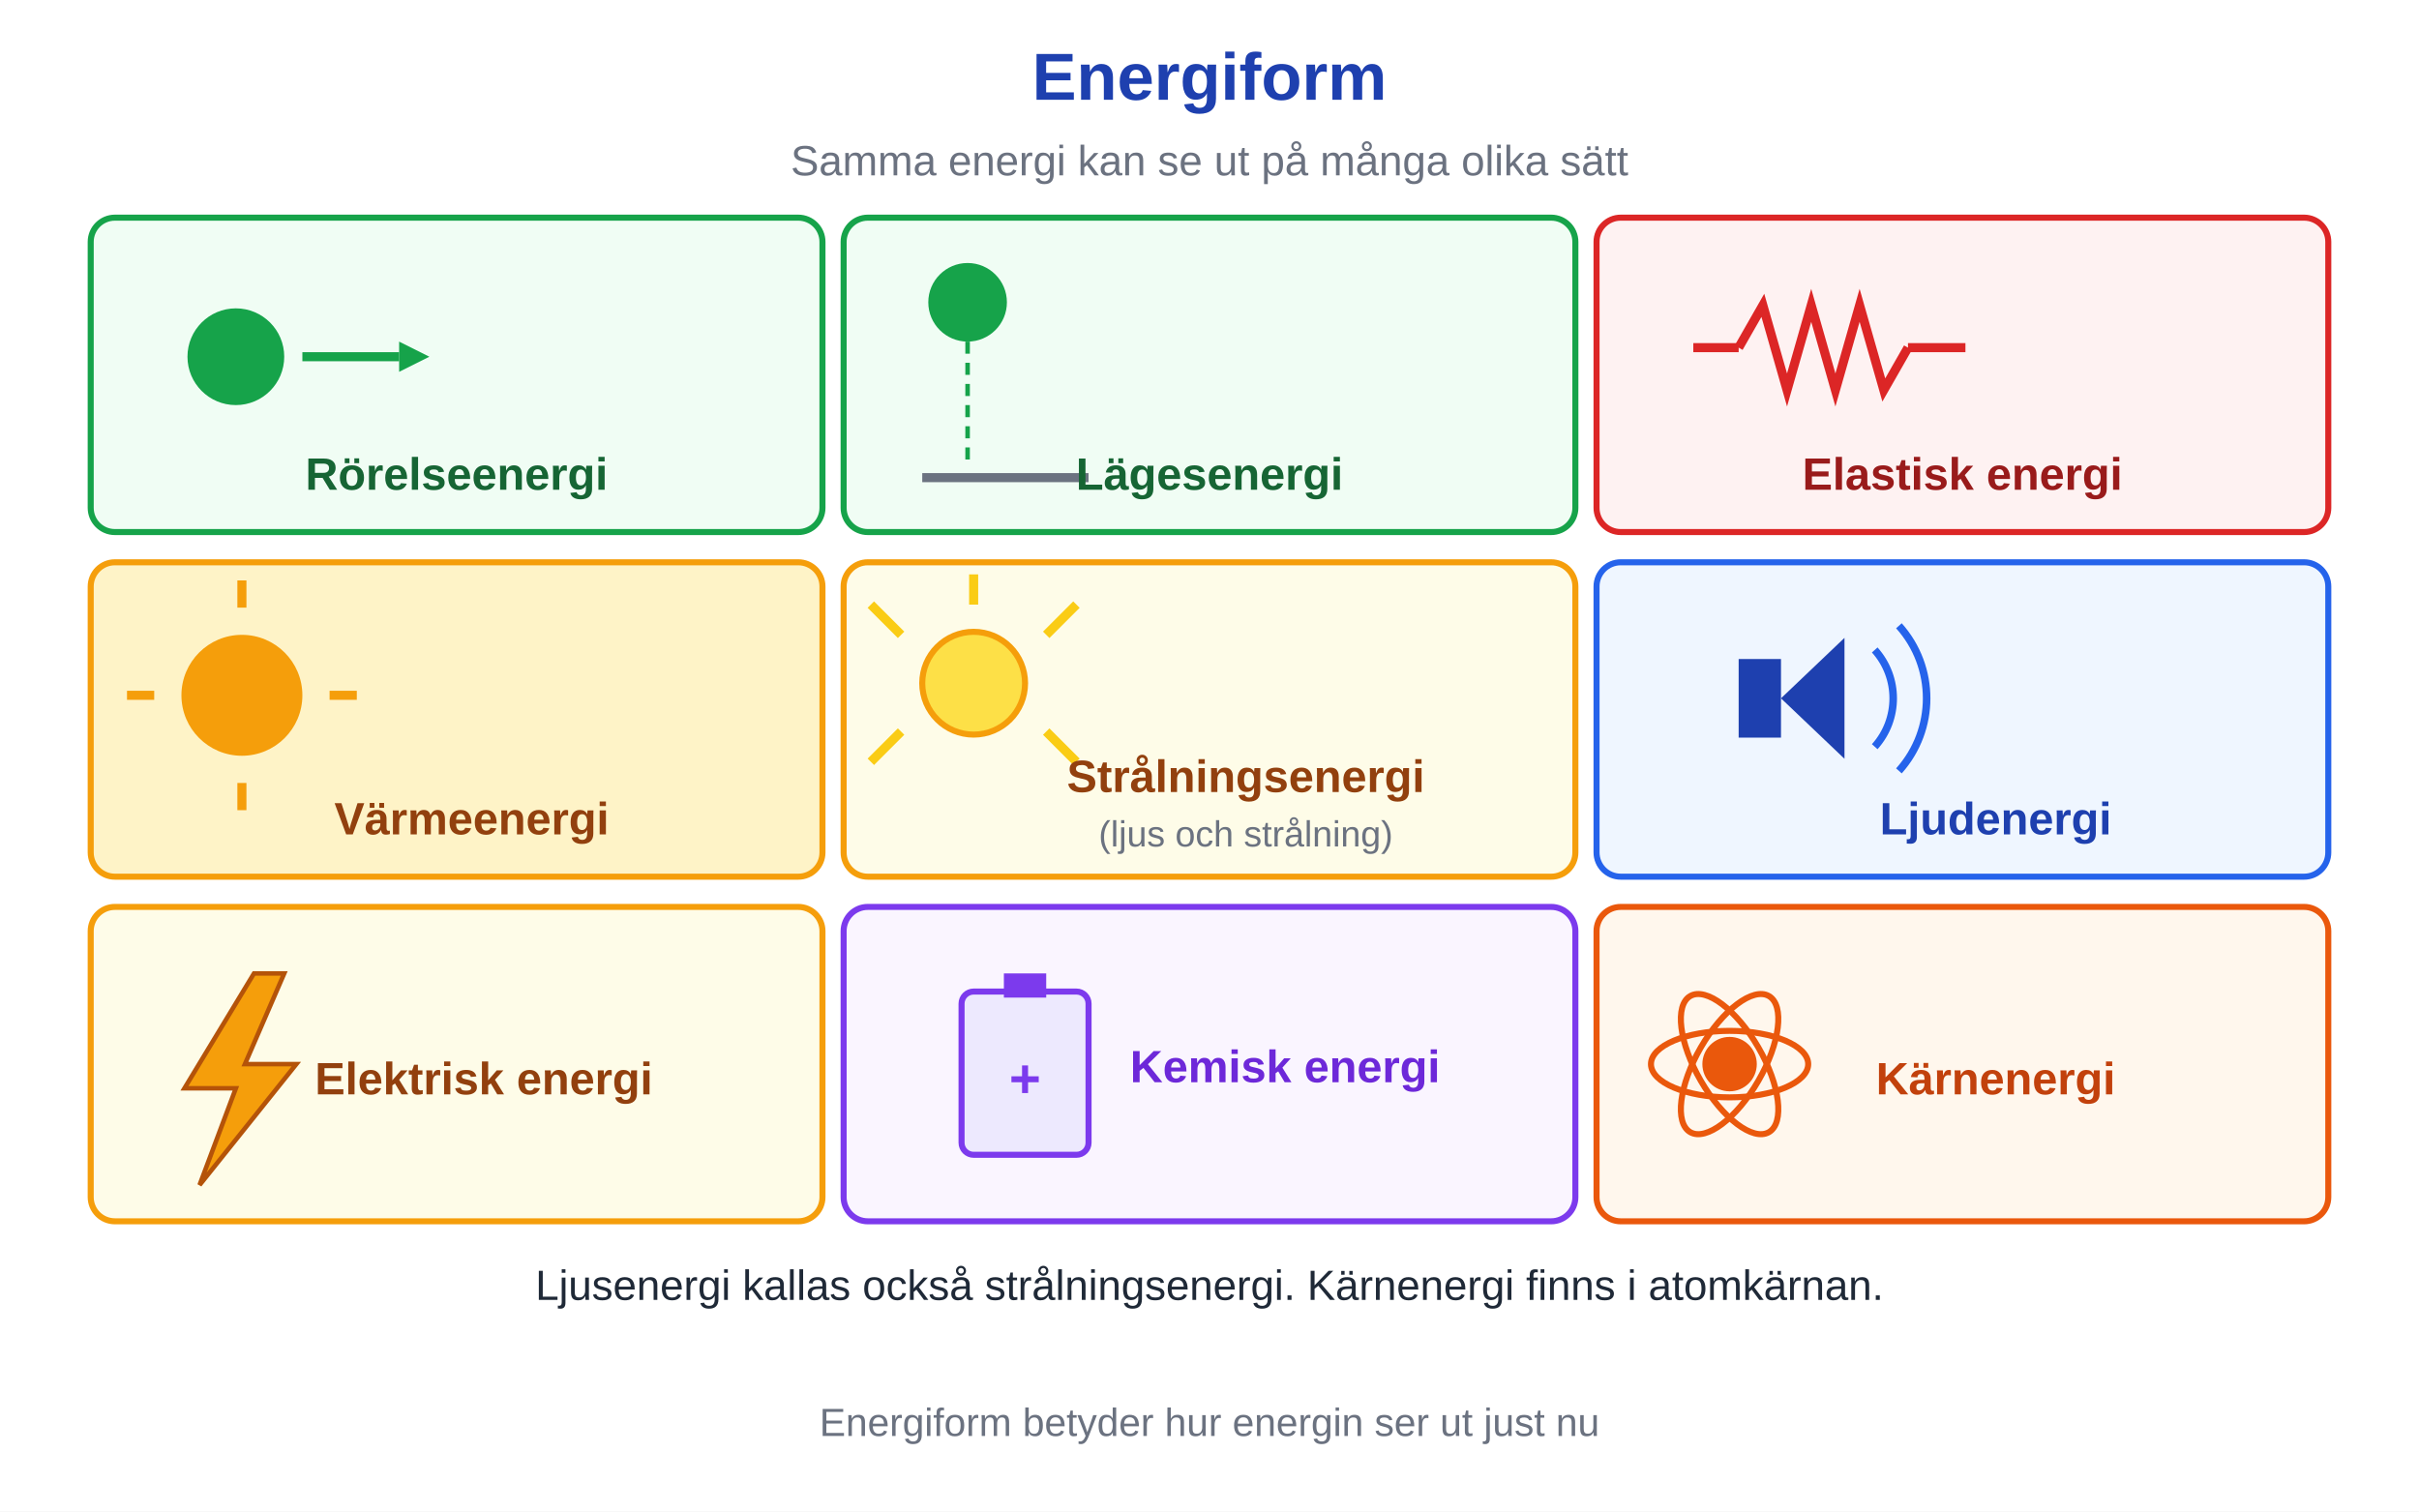
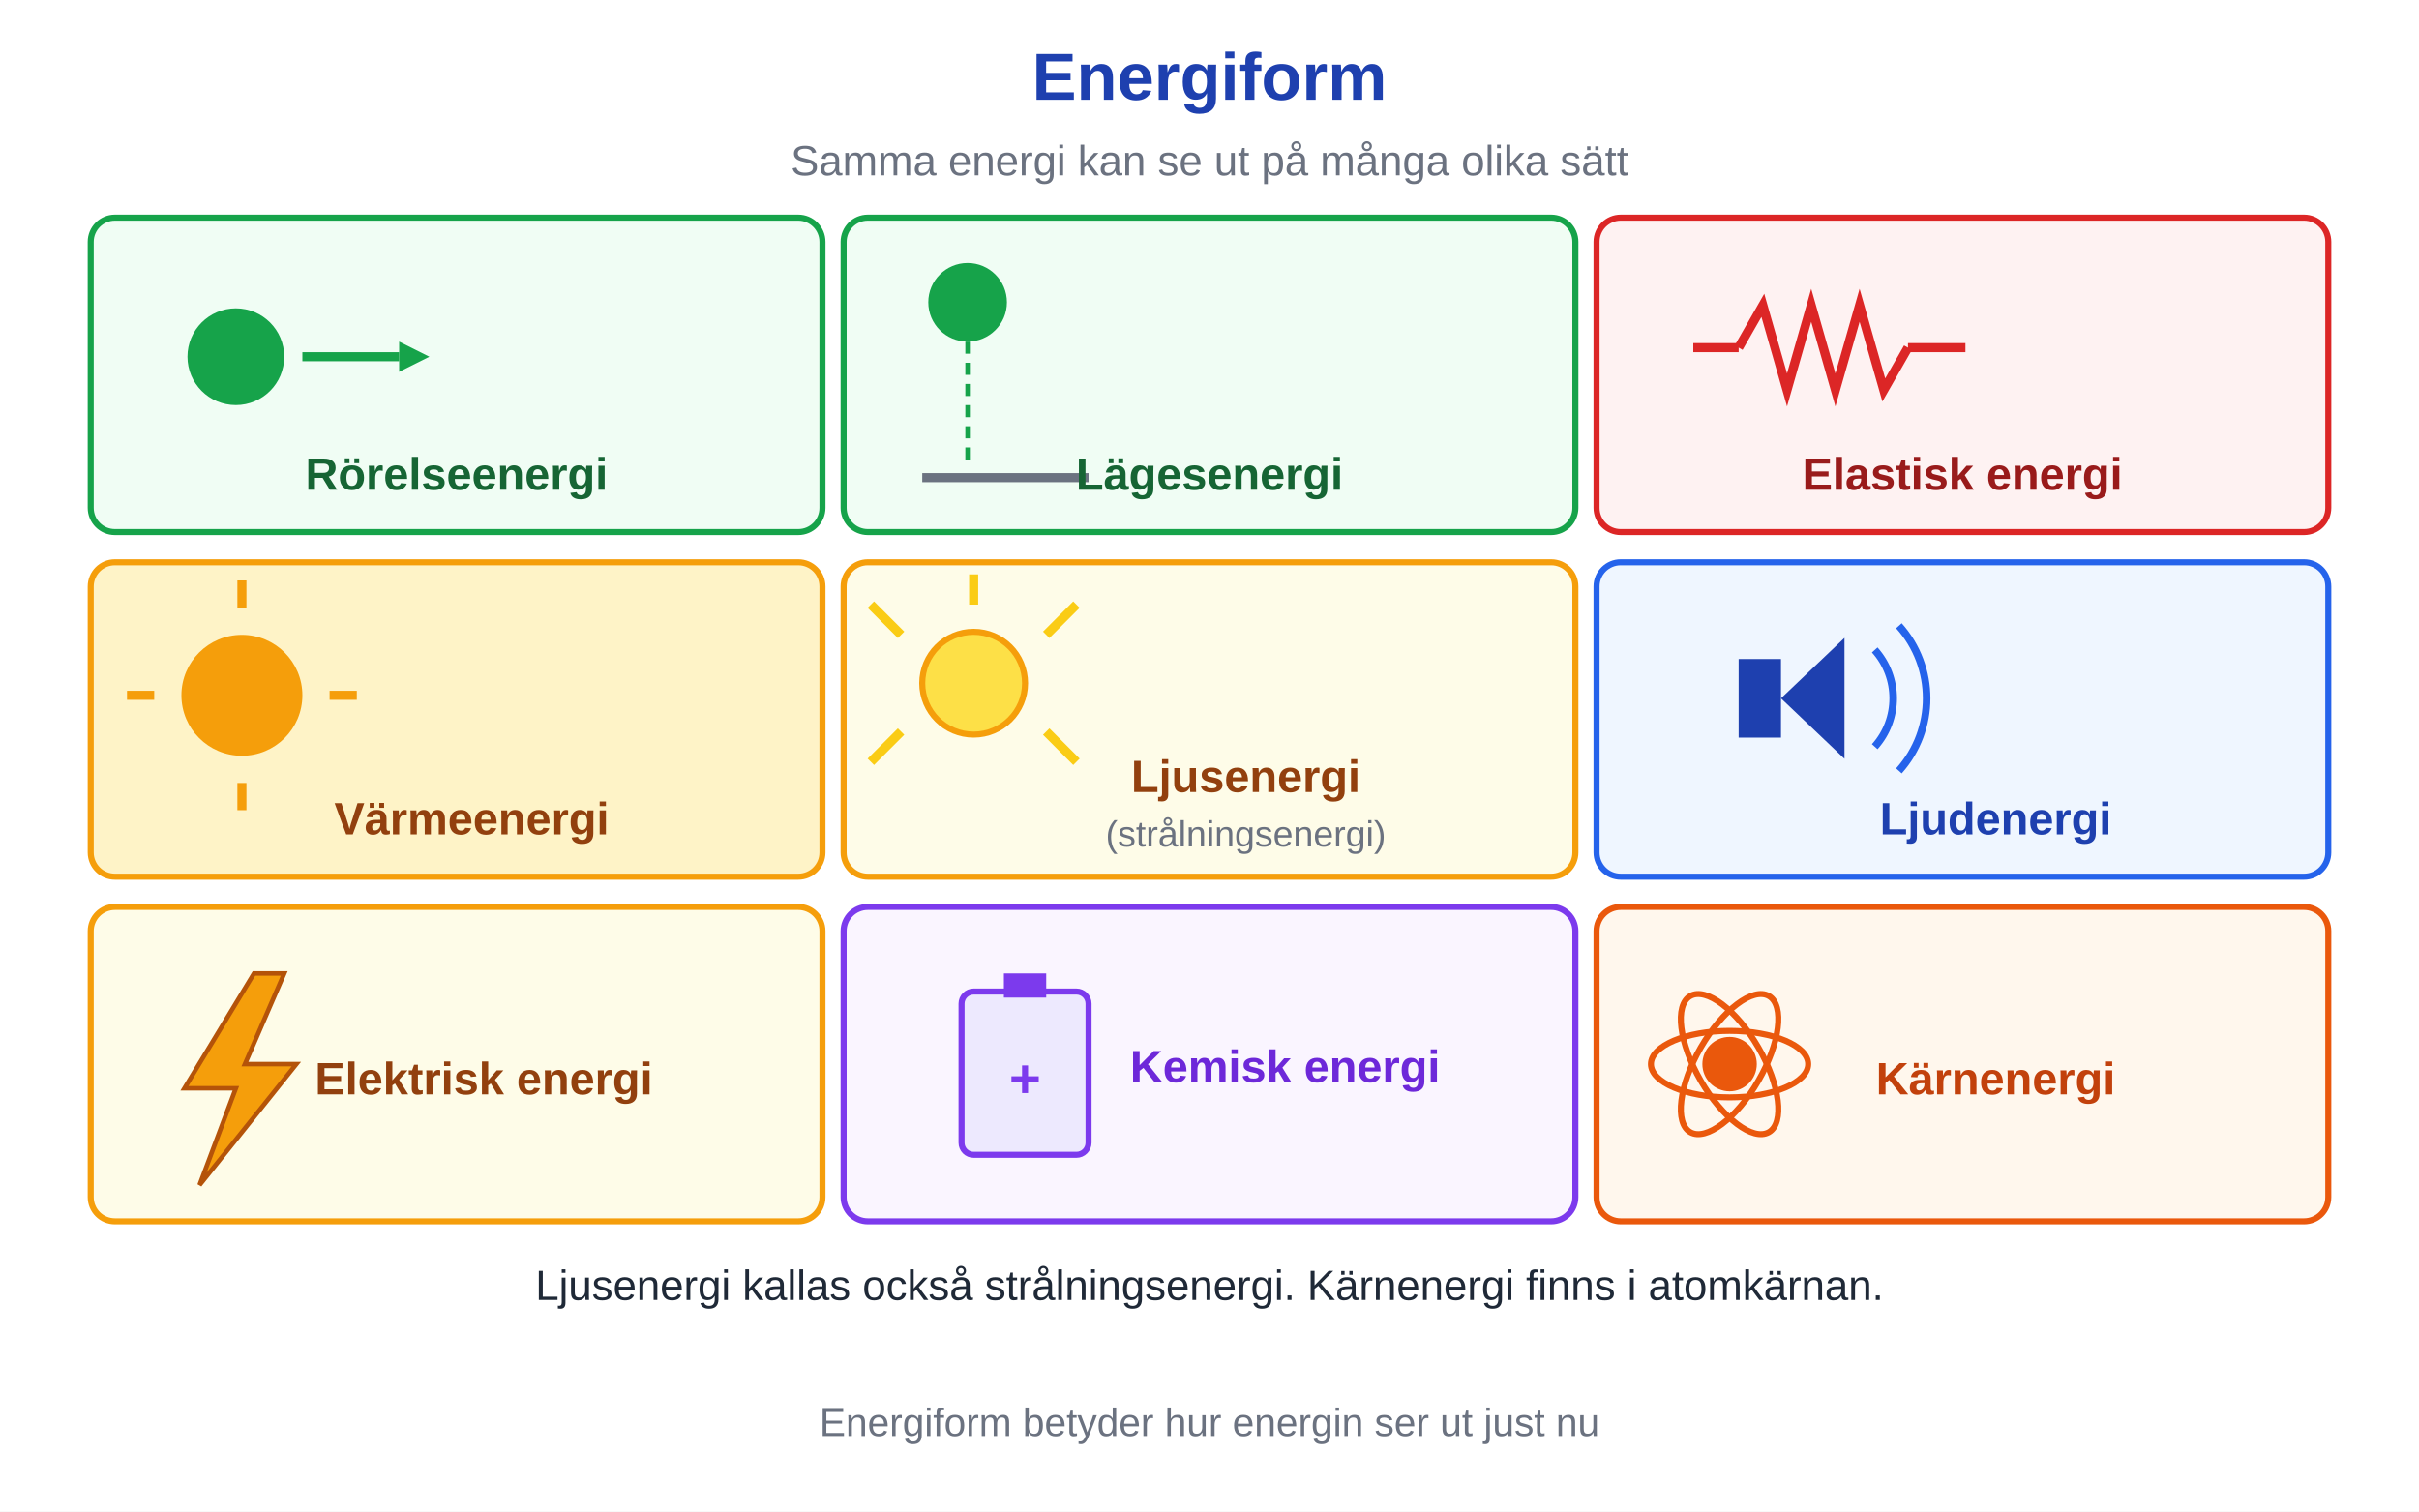
<svg xmlns="http://www.w3.org/2000/svg" viewBox="0 0 800 500" width="800" height="500">
  <rect width="800" height="500" fill="white" />
  <text x="400" y="33" font-family="Arial,sans-serif" font-size="22" fill="#1e40af" text-anchor="middle" font-weight="bold">Energiform</text>
  <text x="400" y="58" font-family="Arial,sans-serif" font-size="14" fill="#6b7280" text-anchor="middle">Samma energi kan se ut på många olika sätt</text>
  <rect x="30" y="72" width="242" height="104" rx="8" fill="#f0fdf4" stroke="#16a34a" stroke-width="2" />
  <circle cx="78" cy="118" r="16" fill="#16a34a" />
  <line x1="100" y1="118" x2="132" y2="118" stroke="#16a34a" stroke-width="3" />
  <polygon points="142,118 132,113 132,123" fill="#16a34a" />
  <text x="151" y="162" font-family="Arial,sans-serif" font-size="15" fill="#166534" text-anchor="middle" font-weight="bold">Rörelseenergi</text>
  <rect x="279" y="72" width="242" height="104" rx="8" fill="#f0fdf4" stroke="#16a34a" stroke-width="2" />
  <circle cx="320" cy="100" r="13" fill="#16a34a" />
  <line x1="305" y1="158" x2="360" y2="158" stroke="#6b7280" stroke-width="3" />
  <line x1="320" y1="113" x2="320" y2="152" stroke="#16a34a" stroke-width="1.5" stroke-dasharray="4,3" />
  <text x="400" y="162" font-family="Arial,sans-serif" font-size="15" fill="#166534" text-anchor="middle" font-weight="bold">Lägesenergi</text>
  <rect x="528" y="72" width="242" height="104" rx="8" fill="#fef2f2" stroke="#dc2626" stroke-width="2" />
  <line x1="560" y1="115" x2="575" y2="115" stroke="#dc2626" stroke-width="3" />
  <path d="M575 115 l8 -14 l8 28 l8 -28 l8 28 l8 -28 l8 28 l8 -14" fill="none" stroke="#dc2626" stroke-width="3" />
  <line x1="631" y1="115" x2="650" y2="115" stroke="#dc2626" stroke-width="3" />
  <text x="649" y="162" font-family="Arial,sans-serif" font-size="15" fill="#991b1b" text-anchor="middle" font-weight="bold">Elastisk energi</text>
  <rect x="30" y="186" width="242" height="104" rx="8" fill="#fef3c7" stroke="#f59e0b" stroke-width="2" />
  <circle cx="80" cy="230" r="20" fill="#f59e0b" />
  <line x1="80" y1="201" x2="80" y2="192" stroke="#f59e0b" stroke-width="3" />
  <line x1="80" y1="259" x2="80" y2="268" stroke="#f59e0b" stroke-width="3" />
  <line x1="51" y1="230" x2="42" y2="230" stroke="#f59e0b" stroke-width="3" />
  <line x1="109" y1="230" x2="118" y2="230" stroke="#f59e0b" stroke-width="3" />
  <text x="156" y="276" font-family="Arial,sans-serif" font-size="15" fill="#92400e" text-anchor="middle" font-weight="bold">Värmeenergi</text>
  <rect x="279" y="186" width="242" height="104" rx="8" fill="#fefce8" stroke="#f59e0b" stroke-width="2" />
  <circle cx="322" cy="226" r="17" fill="#fde047" stroke="#f59e0b" stroke-width="2" />
  <line x1="322" y1="200" x2="322" y2="190" stroke="#facc15" stroke-width="3" />
  <line x1="346" y1="210" x2="356" y2="200" stroke="#facc15" stroke-width="3" />
  <line x1="298" y1="210" x2="288" y2="200" stroke="#facc15" stroke-width="3" />
  <line x1="346" y1="242" x2="356" y2="252" stroke="#facc15" stroke-width="3" />
  <line x1="298" y1="242" x2="288" y2="252" stroke="#facc15" stroke-width="3" />
-   <text x="412" y="262" font-family="Arial,sans-serif" font-size="15" fill="#92400e" text-anchor="middle" font-weight="bold">Strålningsenergi</text>
-   <text x="412" y="280" font-family="Arial,sans-serif" font-size="12" fill="#6b7280" text-anchor="middle">(ljus och strålning)</text>
+   <text x="412" y="262" font-family="Arial,sans-serif" font-size="15" fill="#92400e" text-anchor="middle" font-weight="bold">Ljusenergi</text>
+   <text x="412" y="280" font-family="Arial,sans-serif" font-size="12" fill="#6b7280" text-anchor="middle">(strålningsenergi)</text>
  <rect x="528" y="186" width="242" height="104" rx="8" fill="#eff6ff" stroke="#2563eb" stroke-width="2" />
  <rect x="575" y="218" width="14" height="26" fill="#1e40af" />
  <polygon points="589,231 610,211 610,251" fill="#1e40af" />
  <path d="M620 215 A24 24 0 0 1 620 247" fill="none" stroke="#2563eb" stroke-width="2.5" />
  <path d="M628 207 A36 36 0 0 1 628 255" fill="none" stroke="#2563eb" stroke-width="2.5" />
  <text x="660" y="276" font-family="Arial,sans-serif" font-size="15" fill="#1e40af" text-anchor="middle" font-weight="bold">Ljudenergi</text>
  <rect x="30" y="300" width="242" height="104" rx="8" fill="#fefce8" stroke="#f59e0b" stroke-width="2" />
  <polygon points="84,322 61,360 78,360 66,392 98,352 81,352 94,322" fill="#f59e0b" stroke="#b45309" stroke-width="1.5" />
  <text x="160" y="362" font-family="Arial,sans-serif" font-size="15" fill="#92400e" text-anchor="middle" font-weight="bold">Elektrisk energi</text>
  <rect x="279" y="300" width="242" height="104" rx="8" fill="#faf5ff" stroke="#7c3aed" stroke-width="2" />
  <rect x="318" y="328" width="42" height="54" rx="4" fill="#ede9fe" stroke="#7c3aed" stroke-width="2" />
  <rect x="332" y="322" width="14" height="8" fill="#7c3aed" />
  <text x="339" y="363" font-family="Arial,sans-serif" font-size="18" fill="#7c3aed" text-anchor="middle" font-weight="bold">+</text>
  <text x="425" y="358" font-family="Arial,sans-serif" font-size="15" fill="#6d28d9" text-anchor="middle" font-weight="bold">Kemisk energi</text>
  <rect x="528" y="300" width="242" height="104" rx="8" fill="#fff7ed" stroke="#ea580c" stroke-width="2" />
  <circle cx="572" cy="352" r="9" fill="#ea580c" />
  <ellipse cx="572" cy="352" rx="26" ry="11" fill="none" stroke="#ea580c" stroke-width="2" />
  <ellipse cx="572" cy="352" rx="26" ry="11" fill="none" stroke="#ea580c" stroke-width="2" transform="rotate(60 572 352)" />
  <ellipse cx="572" cy="352" rx="26" ry="11" fill="none" stroke="#ea580c" stroke-width="2" transform="rotate(120 572 352)" />
  <text x="660" y="362" font-family="Arial,sans-serif" font-size="15" fill="#c2410c" text-anchor="middle" font-weight="bold">Kärnenergi</text>
  <text x="400" y="430" font-family="Arial,sans-serif" font-size="14" fill="#1f2937" text-anchor="middle">Ljusenergi kallas också strålningsenergi. Kärnenergi finns i atomkärnan.</text>
  <text x="400" y="475" font-family="Arial,sans-serif" font-size="13" fill="#6b7280" text-anchor="middle">Energiform betyder hur energin ser ut just nu</text>
</svg>
